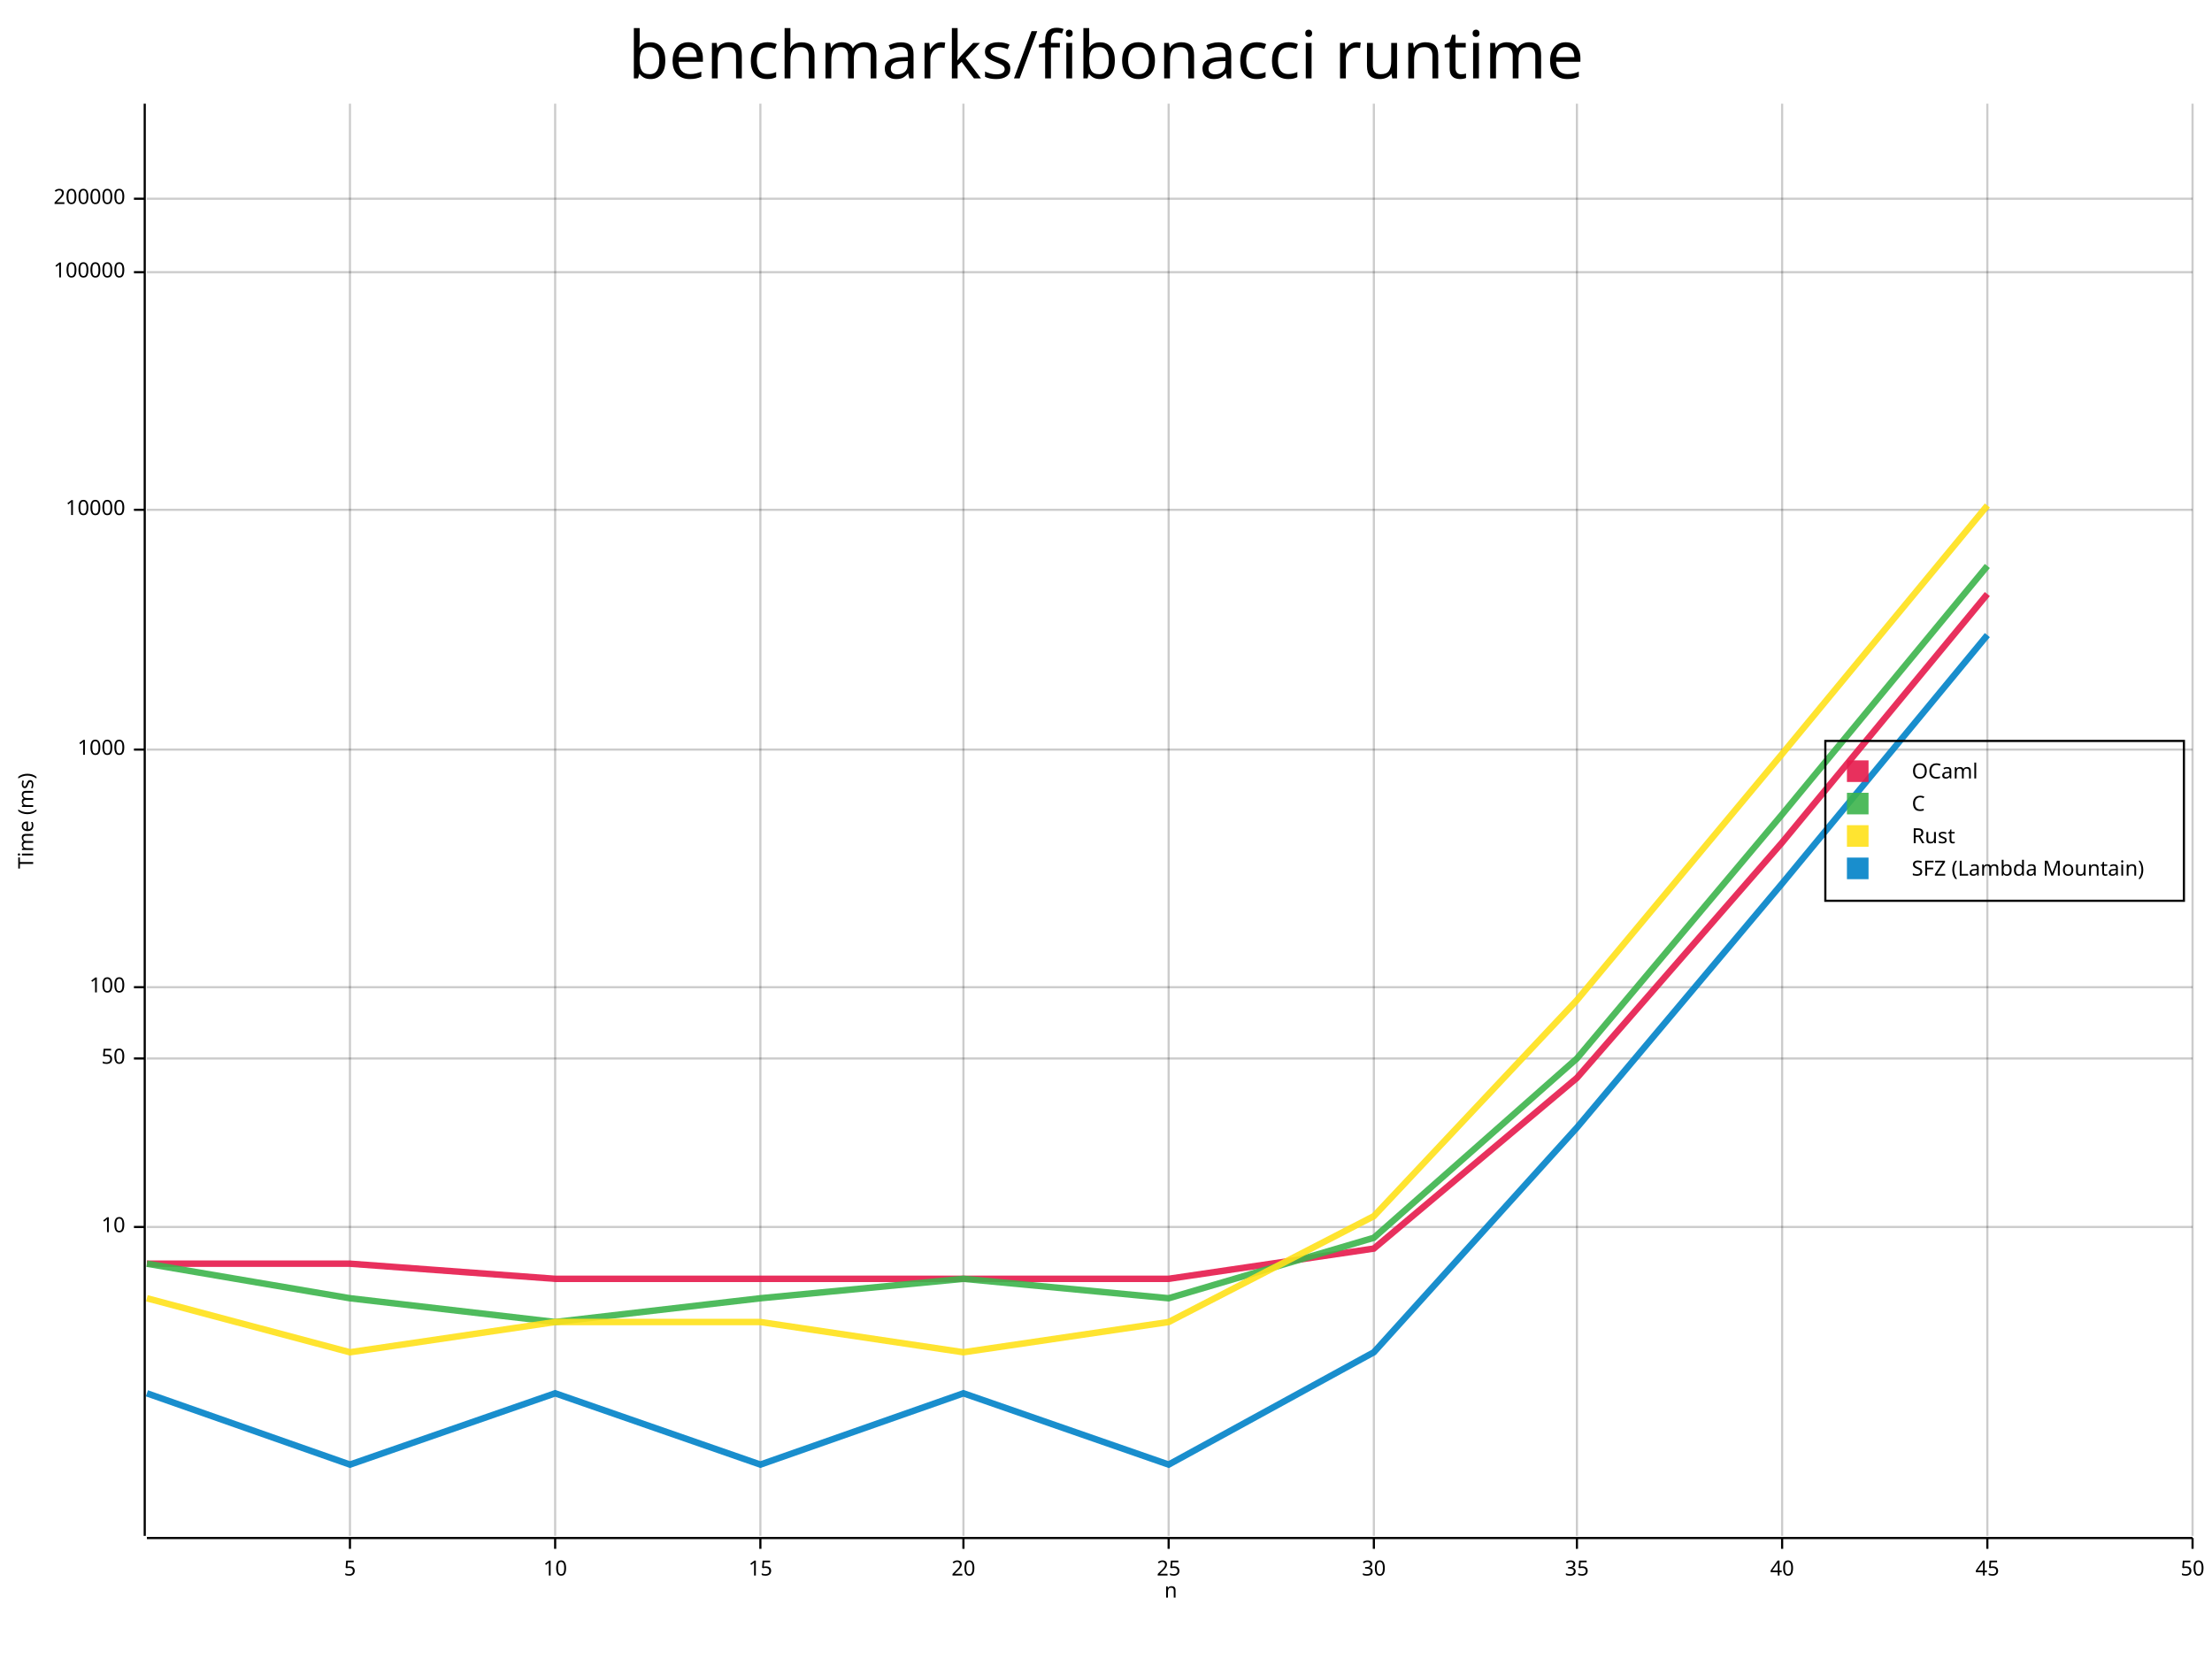
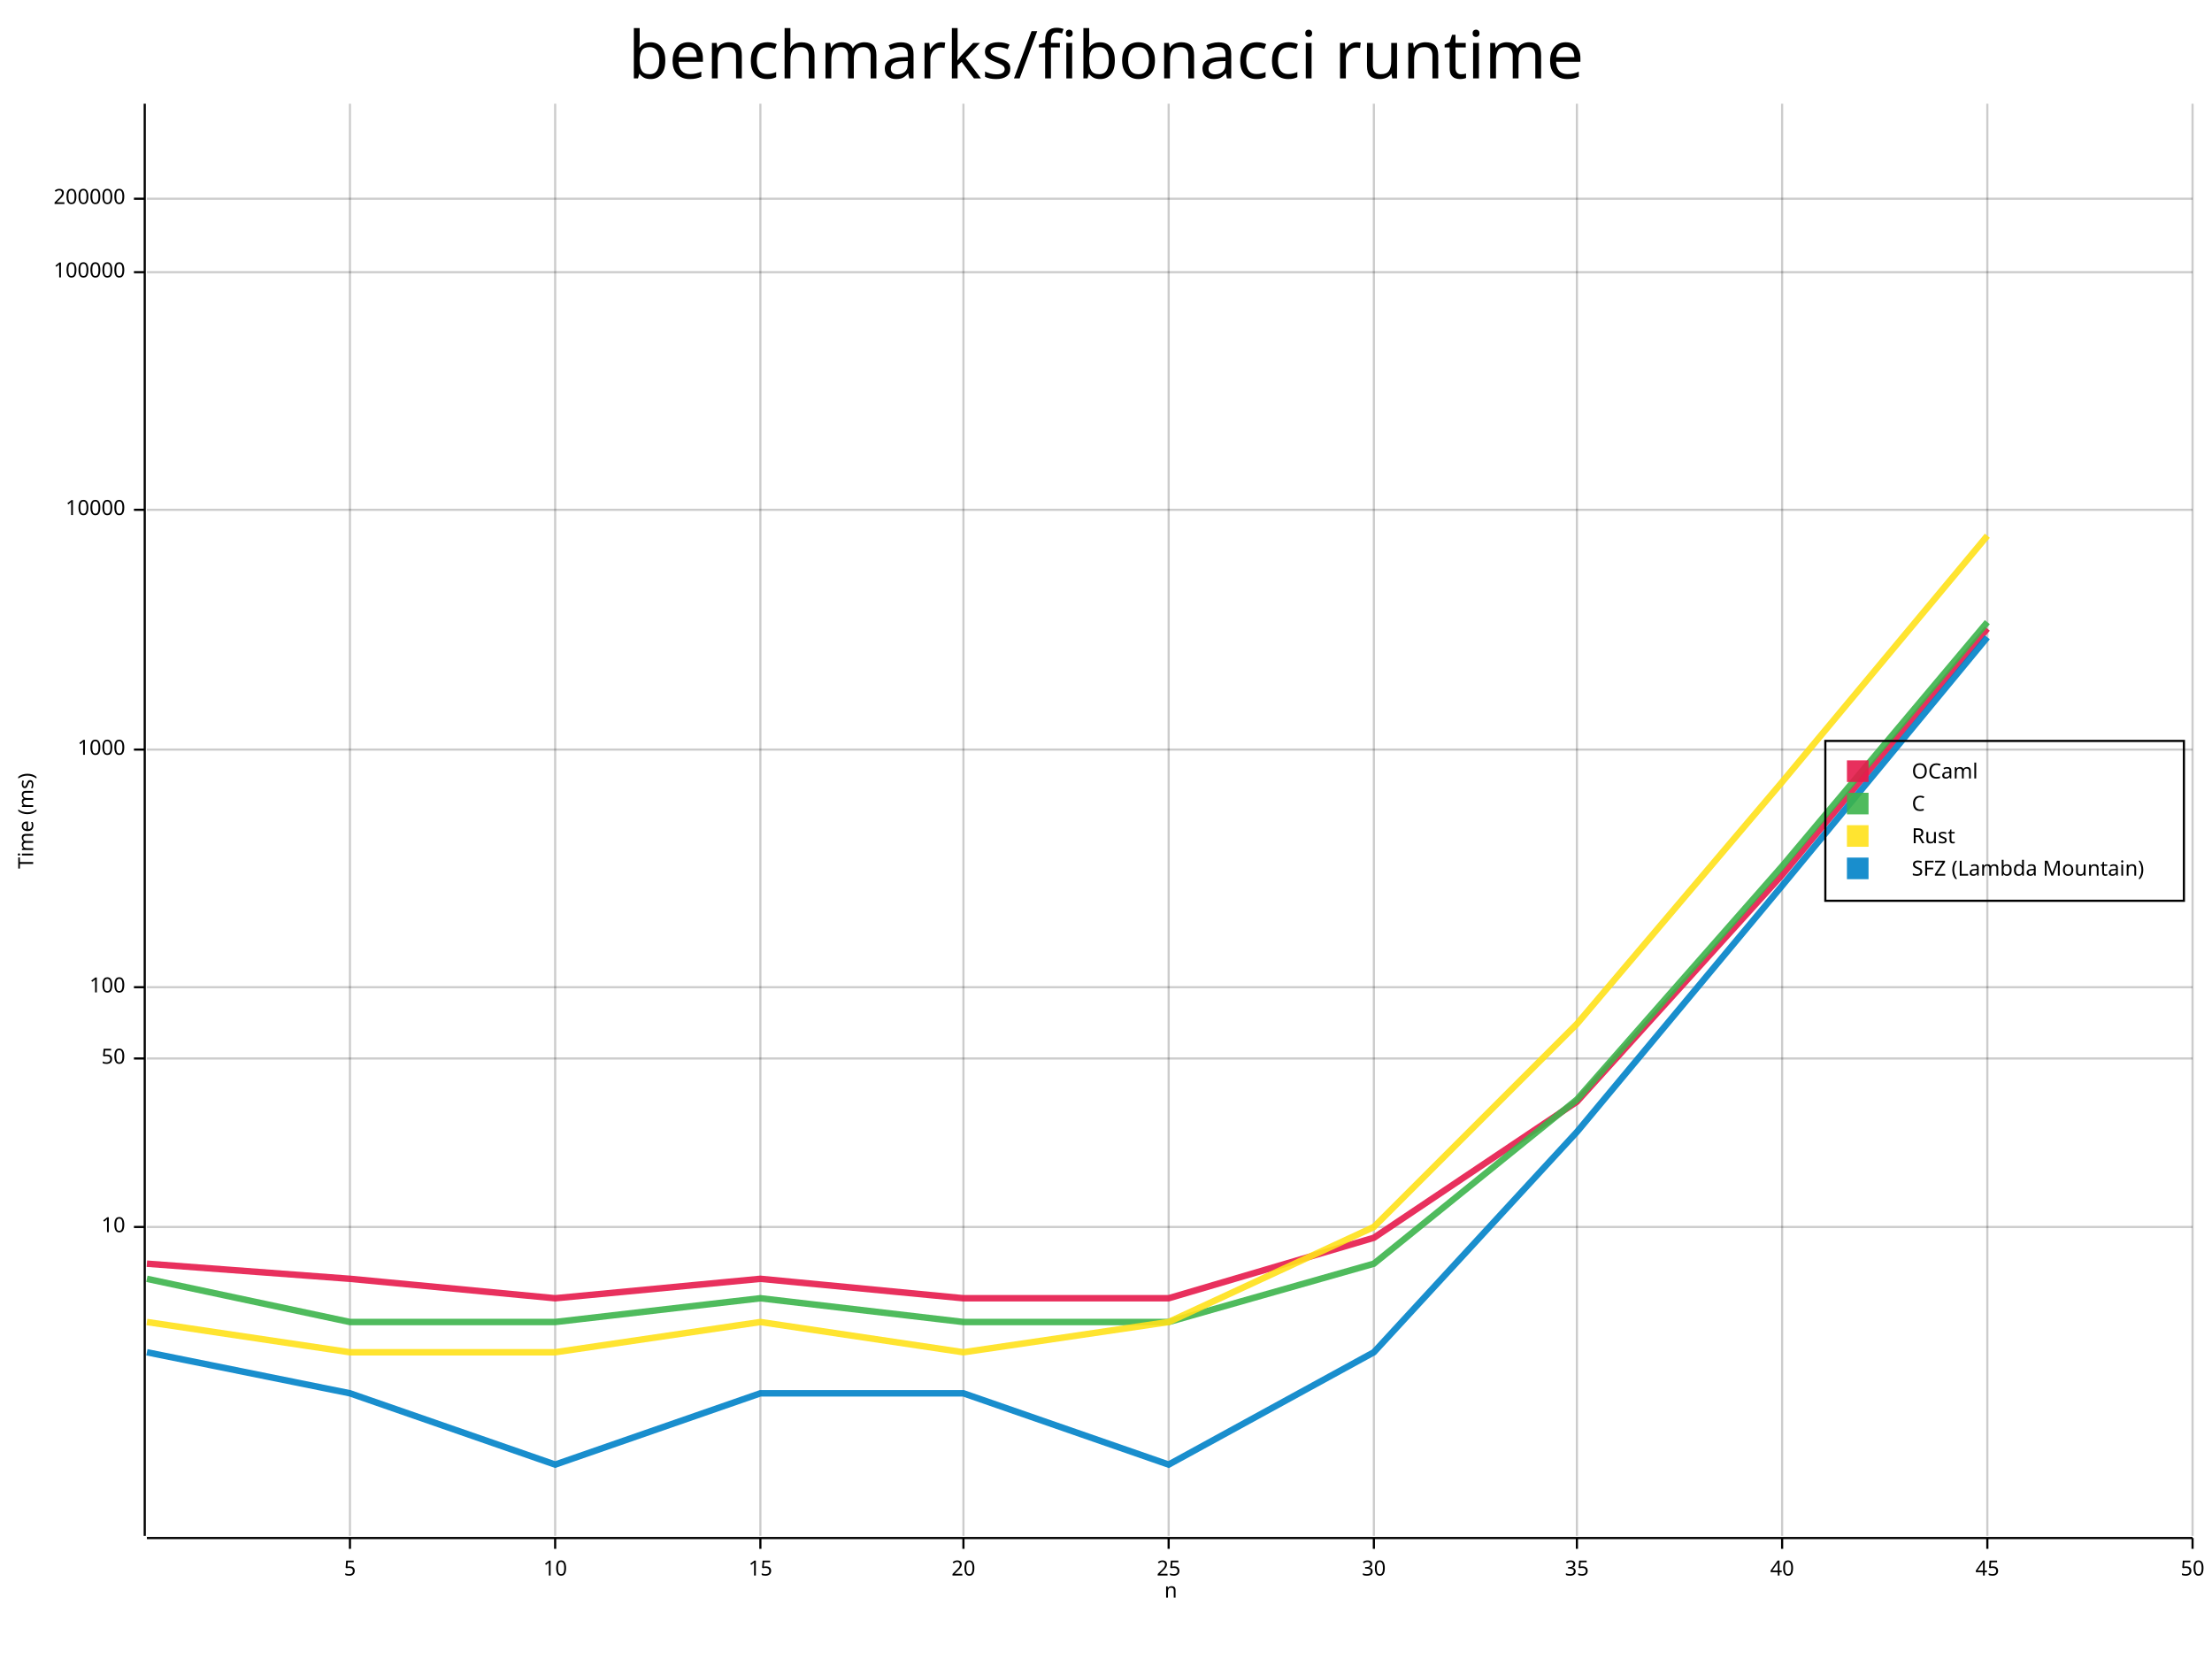
<svg xmlns="http://www.w3.org/2000/svg" width="1024" height="768" viewBox="0 0 1024 768">
  <rect x="0" y="0" width="1024" height="768" opacity="1" fill="#FFFFFF" stroke="none" />
  <text x="512" y="13" dy="0.76em" text-anchor="middle" font-family="sans-serif" font-size="30.645" opacity="1" fill="#000000">
benchmarks/fibonacci runtime
</text>
  <text x="8" y="380" dy="0.76em" text-anchor="middle" font-family="sans-serif" font-size="9.677" opacity="1" fill="#000000" transform="rotate(270, 8, 380)">
Time (ms)
</text>
  <text x="542" y="742" dy="-0.5ex" text-anchor="middle" font-family="sans-serif" font-size="9.677" opacity="1" fill="#000000">
n
</text>
  <line opacity="0.2" stroke="#000000" stroke-width="1" x1="162" y1="711" x2="162" y2="48" />
  <line opacity="0.2" stroke="#000000" stroke-width="1" x1="257" y1="711" x2="257" y2="48" />
  <line opacity="0.2" stroke="#000000" stroke-width="1" x1="352" y1="711" x2="352" y2="48" />
  <line opacity="0.2" stroke="#000000" stroke-width="1" x1="446" y1="711" x2="446" y2="48" />
  <line opacity="0.2" stroke="#000000" stroke-width="1" x1="541" y1="711" x2="541" y2="48" />
  <line opacity="0.2" stroke="#000000" stroke-width="1" x1="636" y1="711" x2="636" y2="48" />
  <line opacity="0.2" stroke="#000000" stroke-width="1" x1="730" y1="711" x2="730" y2="48" />
  <line opacity="0.2" stroke="#000000" stroke-width="1" x1="825" y1="711" x2="825" y2="48" />
  <line opacity="0.2" stroke="#000000" stroke-width="1" x1="920" y1="711" x2="920" y2="48" />
  <line opacity="0.2" stroke="#000000" stroke-width="1" x1="1015" y1="711" x2="1015" y2="48" />
  <line opacity="0.2" stroke="#000000" stroke-width="1" x1="68" y1="568" x2="1015" y2="568" />
  <line opacity="0.2" stroke="#000000" stroke-width="1" x1="68" y1="490" x2="1015" y2="490" />
  <line opacity="0.2" stroke="#000000" stroke-width="1" x1="68" y1="457" x2="1015" y2="457" />
  <line opacity="0.2" stroke="#000000" stroke-width="1" x1="68" y1="347" x2="1015" y2="347" />
  <line opacity="0.2" stroke="#000000" stroke-width="1" x1="68" y1="236" x2="1015" y2="236" />
  <line opacity="0.2" stroke="#000000" stroke-width="1" x1="68" y1="126" x2="1015" y2="126" />
  <line opacity="0.2" stroke="#000000" stroke-width="1" x1="68" y1="92" x2="1015" y2="92" />
  <polyline fill="none" opacity="1" stroke="#000000" stroke-width="1" points="67,48 67,711 " />
  <text x="58" y="568" dy="0.5ex" text-anchor="end" font-family="sans-serif" font-size="9.677" opacity="1" fill="#000000">
10
</text>
  <polyline fill="none" opacity="1" stroke="#000000" stroke-width="1" points="62,568 67,568 " />
  <text x="58" y="490" dy="0.5ex" text-anchor="end" font-family="sans-serif" font-size="9.677" opacity="1" fill="#000000">
50
</text>
  <polyline fill="none" opacity="1" stroke="#000000" stroke-width="1" points="62,490 67,490 " />
  <text x="58" y="457" dy="0.5ex" text-anchor="end" font-family="sans-serif" font-size="9.677" opacity="1" fill="#000000">
100
</text>
  <polyline fill="none" opacity="1" stroke="#000000" stroke-width="1" points="62,457 67,457 " />
  <text x="58" y="347" dy="0.5ex" text-anchor="end" font-family="sans-serif" font-size="9.677" opacity="1" fill="#000000">
1000
</text>
  <polyline fill="none" opacity="1" stroke="#000000" stroke-width="1" points="62,347 67,347 " />
  <text x="58" y="236" dy="0.5ex" text-anchor="end" font-family="sans-serif" font-size="9.677" opacity="1" fill="#000000">
10000
</text>
  <polyline fill="none" opacity="1" stroke="#000000" stroke-width="1" points="62,236 67,236 " />
  <text x="58" y="126" dy="0.5ex" text-anchor="end" font-family="sans-serif" font-size="9.677" opacity="1" fill="#000000">
100000
</text>
  <polyline fill="none" opacity="1" stroke="#000000" stroke-width="1" points="62,126 67,126 " />
  <text x="58" y="92" dy="0.5ex" text-anchor="end" font-family="sans-serif" font-size="9.677" opacity="1" fill="#000000">
200000
</text>
  <polyline fill="none" opacity="1" stroke="#000000" stroke-width="1" points="62,92 67,92 " />
  <polyline fill="none" opacity="1" stroke="#000000" stroke-width="1" points="68,712 1015,712 " />
  <text x="162" y="722" dy="0.76em" text-anchor="middle" font-family="sans-serif" font-size="9.677" opacity="1" fill="#000000">
5
</text>
  <polyline fill="none" opacity="1" stroke="#000000" stroke-width="1" points="162,712 162,717 " />
  <text x="257" y="722" dy="0.76em" text-anchor="middle" font-family="sans-serif" font-size="9.677" opacity="1" fill="#000000">
10
</text>
  <polyline fill="none" opacity="1" stroke="#000000" stroke-width="1" points="257,712 257,717 " />
  <text x="352" y="722" dy="0.76em" text-anchor="middle" font-family="sans-serif" font-size="9.677" opacity="1" fill="#000000">
15
</text>
  <polyline fill="none" opacity="1" stroke="#000000" stroke-width="1" points="352,712 352,717 " />
  <text x="446" y="722" dy="0.76em" text-anchor="middle" font-family="sans-serif" font-size="9.677" opacity="1" fill="#000000">
20
</text>
  <polyline fill="none" opacity="1" stroke="#000000" stroke-width="1" points="446,712 446,717 " />
  <text x="541" y="722" dy="0.76em" text-anchor="middle" font-family="sans-serif" font-size="9.677" opacity="1" fill="#000000">
25
</text>
  <polyline fill="none" opacity="1" stroke="#000000" stroke-width="1" points="541,712 541,717 " />
  <text x="636" y="722" dy="0.76em" text-anchor="middle" font-family="sans-serif" font-size="9.677" opacity="1" fill="#000000">
30
</text>
  <polyline fill="none" opacity="1" stroke="#000000" stroke-width="1" points="636,712 636,717 " />
  <text x="730" y="722" dy="0.76em" text-anchor="middle" font-family="sans-serif" font-size="9.677" opacity="1" fill="#000000">
35
</text>
  <polyline fill="none" opacity="1" stroke="#000000" stroke-width="1" points="730,712 730,717 " />
  <text x="825" y="722" dy="0.76em" text-anchor="middle" font-family="sans-serif" font-size="9.677" opacity="1" fill="#000000">
40
</text>
  <polyline fill="none" opacity="1" stroke="#000000" stroke-width="1" points="825,712 825,717 " />
  <text x="920" y="722" dy="0.76em" text-anchor="middle" font-family="sans-serif" font-size="9.677" opacity="1" fill="#000000">
45
</text>
  <polyline fill="none" opacity="1" stroke="#000000" stroke-width="1" points="920,712 920,717 " />
  <text x="1015" y="722" dy="0.76em" text-anchor="middle" font-family="sans-serif" font-size="9.677" opacity="1" fill="#000000">
50
</text>
  <polyline fill="none" opacity="1" stroke="#000000" stroke-width="1" points="1015,712 1015,717 " />
-   <polyline fill="none" opacity="0.9" stroke="#E6194B" stroke-width="3" points="68,585 162,585 257,592 352,592 446,592 541,592 636,578 730,499 825,390 920,275 " />
-   <polyline fill="none" opacity="0.9" stroke="#3CB44B" stroke-width="3" points="68,585 162,601 257,612 352,601 446,592 541,601 636,573 730,490 825,377 920,262 " />
-   <polyline fill="none" opacity="0.9" stroke="#FFE119" stroke-width="3" points="68,601 162,626 257,612 352,612 446,626 541,612 636,563 730,463 825,349 920,234 " />
-   <polyline fill="none" opacity="0.9" stroke="#0082C8" stroke-width="3" points="68,645 162,678 257,645 352,678 446,645 541,678 636,626 730,522 825,409 920,294 " />
+   <polyline fill="none" opacity="0.9" stroke="#E6194B" stroke-width="3" points="68,585 162,592 257,601 352,592 446,601 541,601 636,573 730,510 825,405 920,291 " />
+   <polyline fill="none" opacity="0.9" stroke="#3CB44B" stroke-width="3" points="68,592 162,612 257,612 352,601 446,612 541,612 636,585 730,509 825,401 920,288 " />
+   <polyline fill="none" opacity="0.9" stroke="#FFE119" stroke-width="3" points="68,612 162,626 257,626 352,612 446,626 541,612 636,568 730,474 825,362 920,248 " />
+   <polyline fill="none" opacity="0.9" stroke="#0082C8" stroke-width="3" points="68,626 162,645 257,678 352,645 446,645 541,678 636,626 730,524 825,410 920,295 " />
  <rect x="845" y="343" width="166" height="74" opacity="1" fill="none" stroke="#000000" />
  <text x="885" y="353" dy="0.76em" text-anchor="start" font-family="sans-serif" font-size="9.677" opacity="1" fill="#000000">
OCaml
</text>
  <text x="885" y="368" dy="0.76em" text-anchor="start" font-family="sans-serif" font-size="9.677" opacity="1" fill="#000000">
C
</text>
  <text x="885" y="383" dy="0.76em" text-anchor="start" font-family="sans-serif" font-size="9.677" opacity="1" fill="#000000">
Rust
</text>
  <text x="885" y="398" dy="0.76em" text-anchor="start" font-family="sans-serif" font-size="9.677" opacity="1" fill="#000000">
SFZ (Lambda Mountain)
</text>
  <rect x="855" y="352" width="10" height="10" opacity="0.9" fill="#E6194B" stroke="none" />
  <rect x="855" y="367" width="10" height="10" opacity="0.9" fill="#3CB44B" stroke="none" />
  <rect x="855" y="382" width="10" height="10" opacity="0.9" fill="#FFE119" stroke="none" />
  <rect x="855" y="397" width="10" height="10" opacity="0.9" fill="#0082C8" stroke="none" />
</svg>
